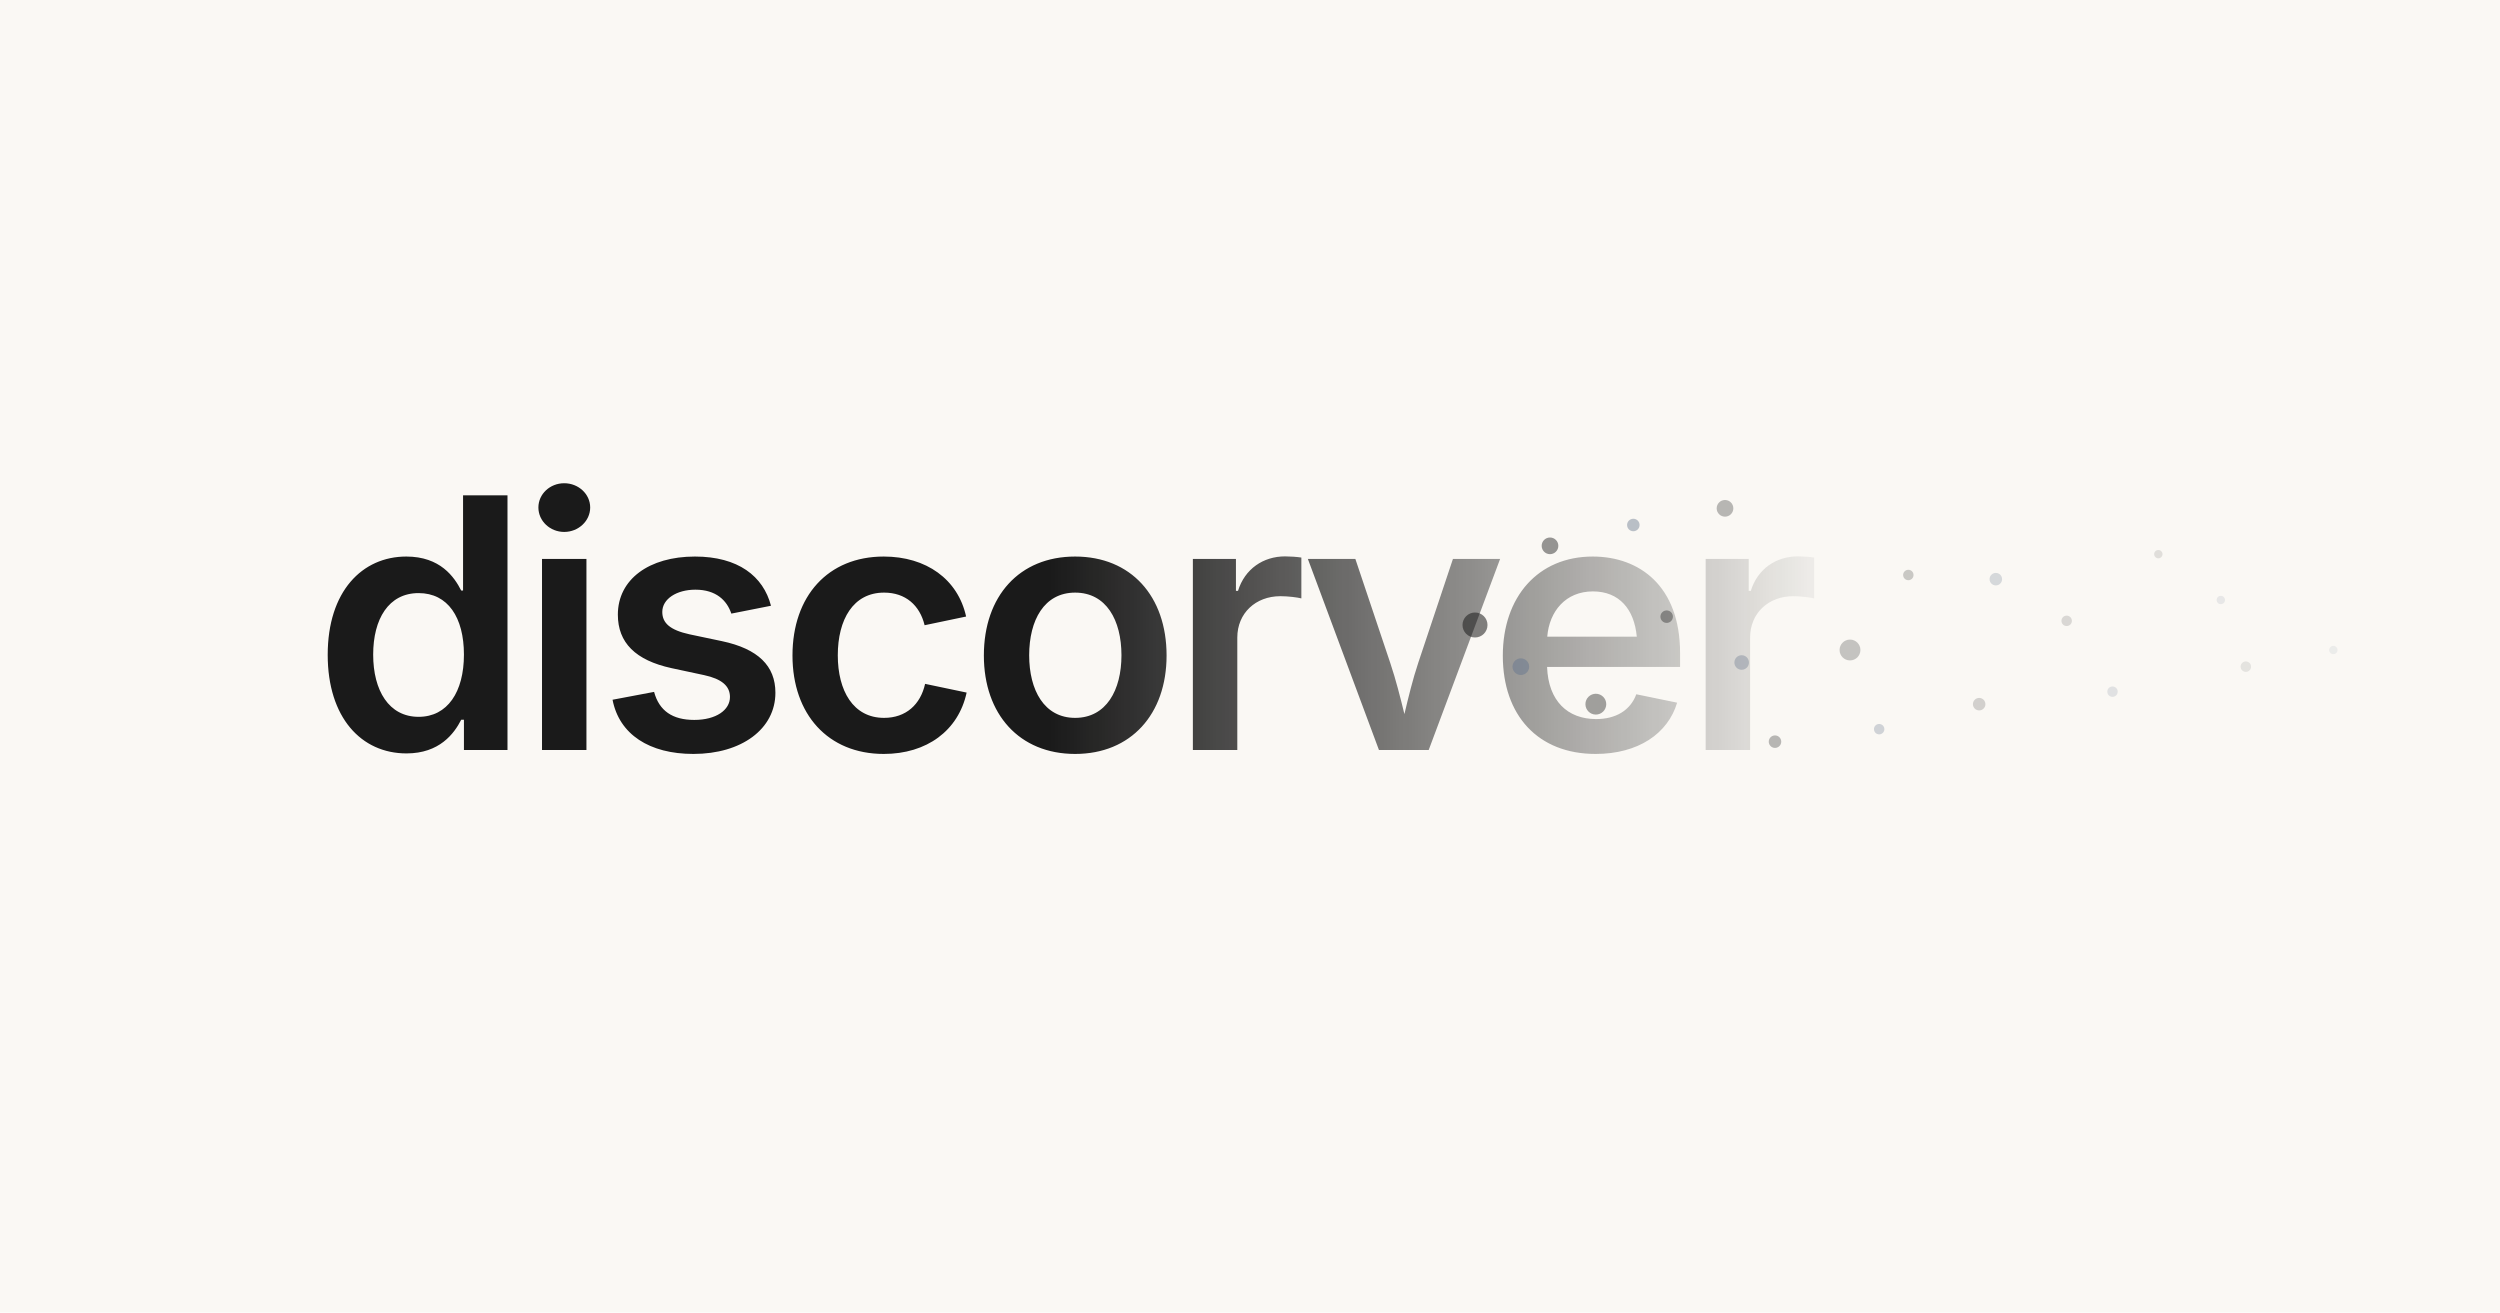
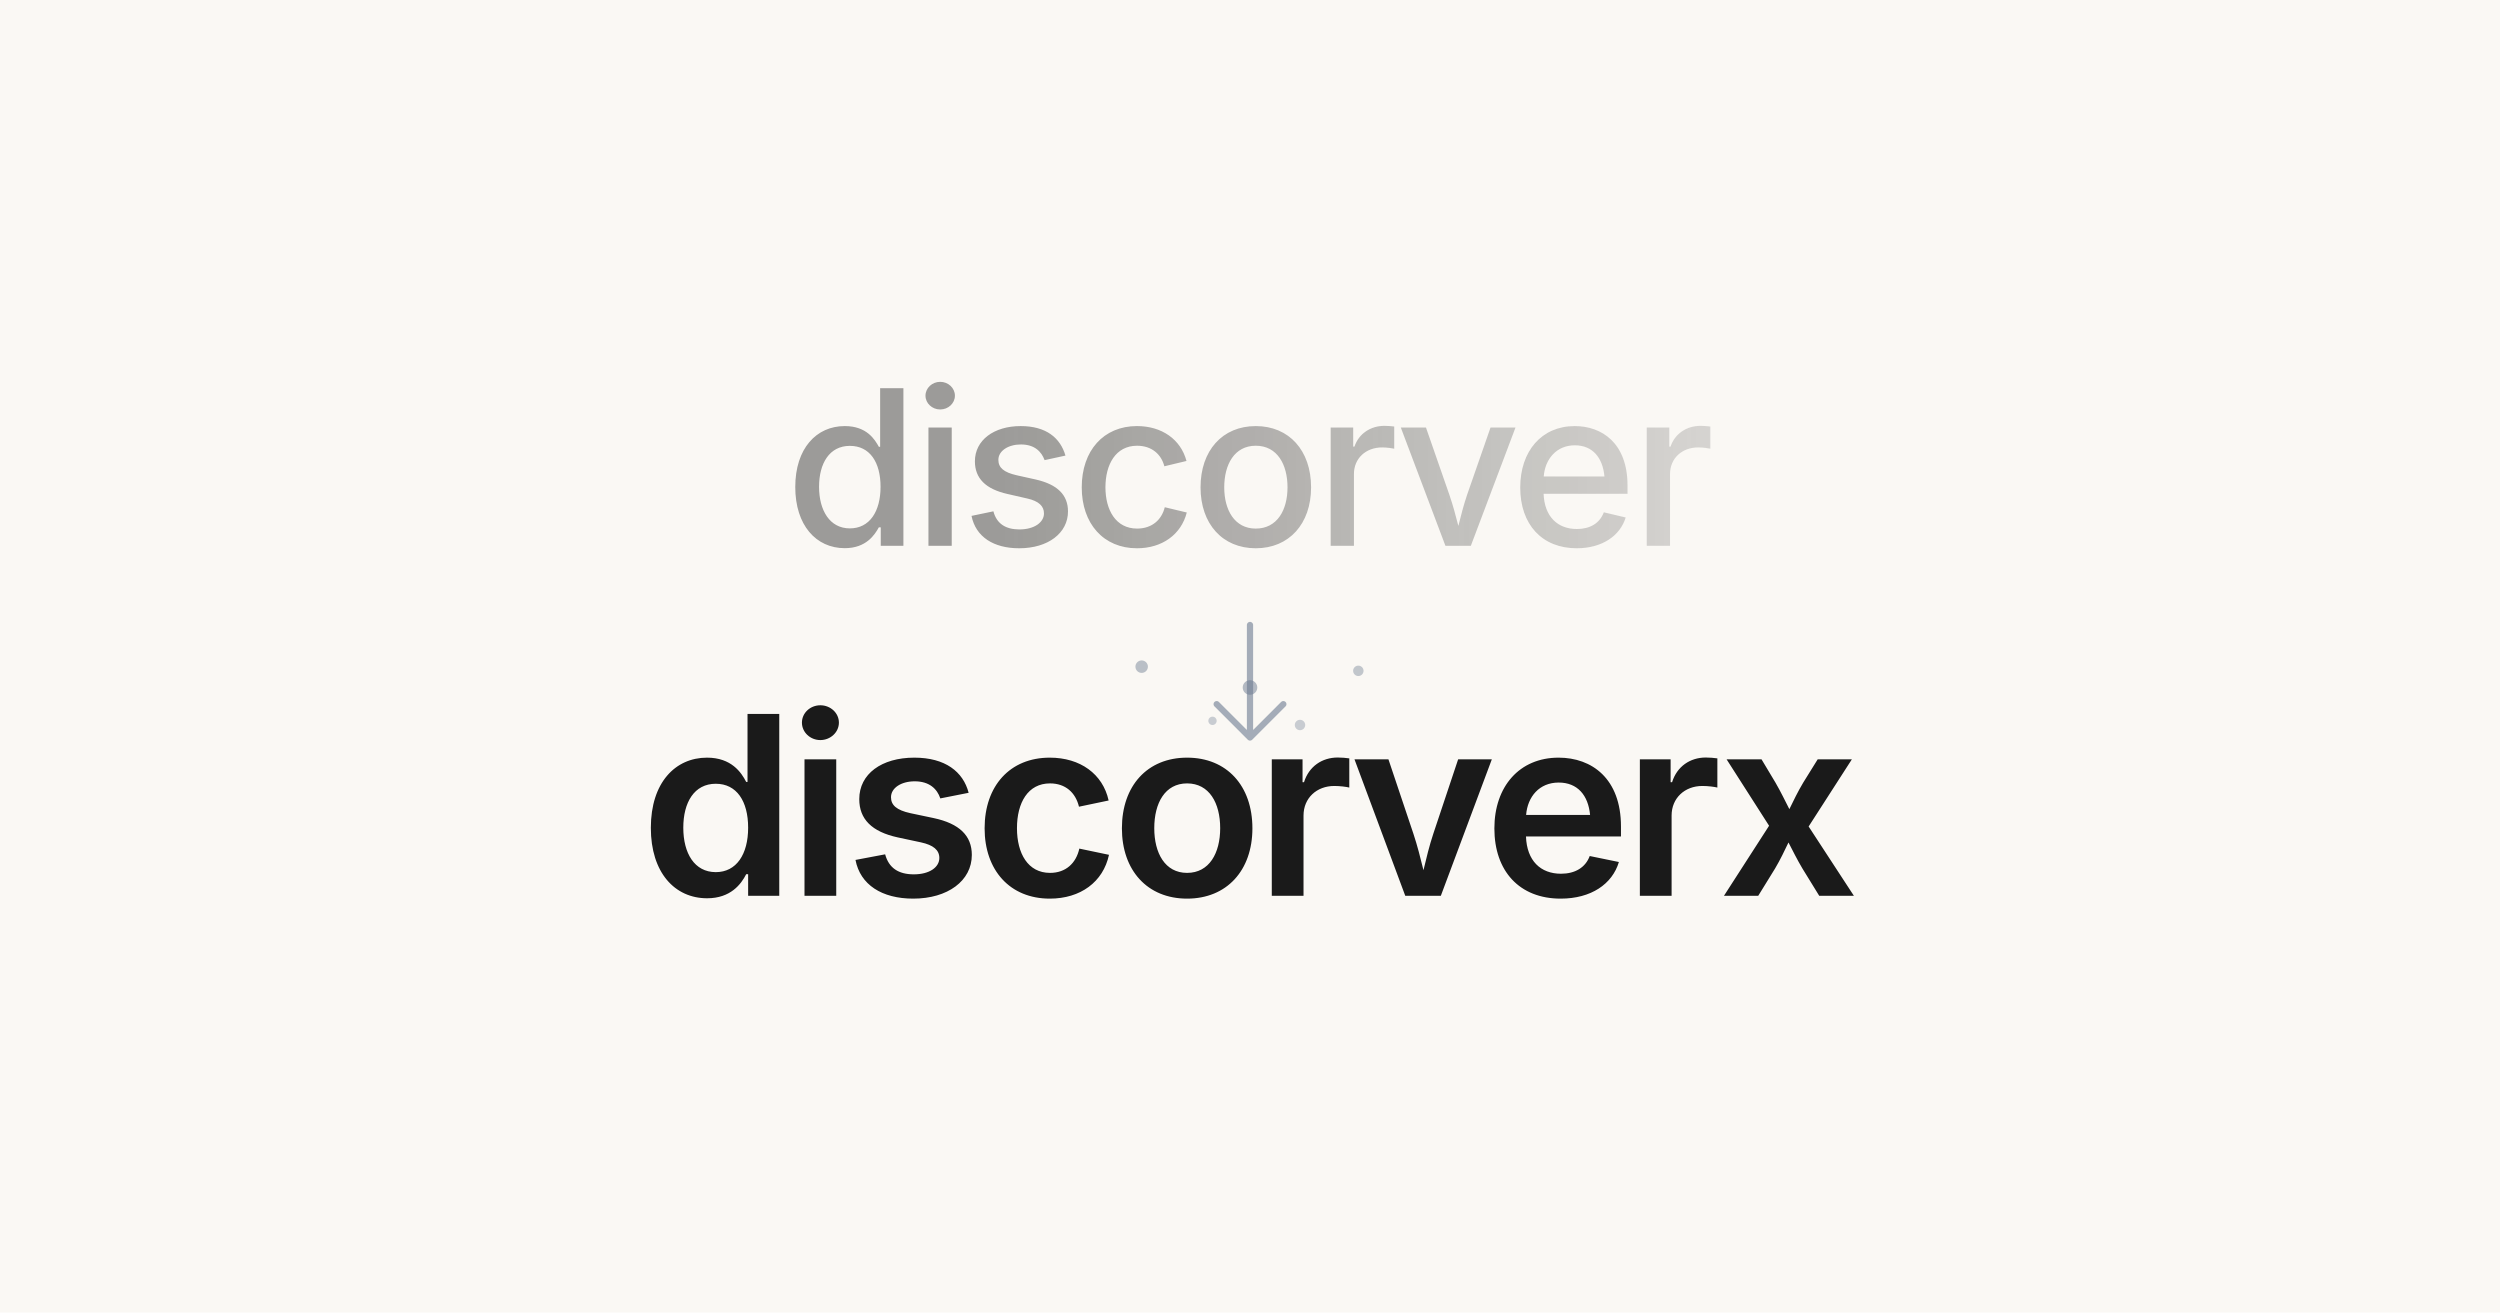
- <svg xmlns="http://www.w3.org/2000/svg" viewBox="0 0 1200 630" width="1200" height="630" role="img" aria-label="The wordmark discorver dissolving into open space">
+ <svg xmlns="http://www.w3.org/2000/svg" viewBox="0 0 1200 630" width="1200" height="630" role="img" aria-label="discorver giving way to discorverx">
  <defs>
    <linearGradient id="fade" x1="0" y1="0" x2="1" y2="0">
-       <stop offset="0.42" stop-color="#ffffff" />
-       <stop offset="0.74" stop-color="#000000" />
+       <stop offset="0.40" stop-color="#ffffff" />
+       <stop offset="0.86" stop-color="#000000" />
    </linearGradient>
    <mask id="dissolve">
      <rect width="1200" height="630" fill="url(#fade)" />
    </mask>
  </defs>
  <rect width="1200" height="630" fill="#FAF8F4" />
-   <text x="150" y="360" font-family="'Helvetica Neue', 'Inter', Arial, sans-serif" font-size="168" font-weight="600" letter-spacing="-6" fill="#1A1A1A" mask="url(#dissolve)">discorver</text>
-   <g fill="#1A1A1A">
-     <circle cx="708" cy="300" r="6" opacity="0.55" />
-     <circle cx="744" cy="262" r="4" opacity="0.45" />
-     <circle cx="766" cy="338" r="5" opacity="0.40" />
-     <circle cx="800" cy="296" r="3" opacity="0.38" />
-     <circle cx="828" cy="244" r="4" opacity="0.30" />
-     <circle cx="852" cy="356" r="3" opacity="0.30" />
-     <circle cx="888" cy="312" r="5" opacity="0.24" />
-     <circle cx="916" cy="276" r="2.5" opacity="0.22" />
-     <circle cx="950" cy="338" r="3" opacity="0.18" />
-     <circle cx="992" cy="298" r="2.5" opacity="0.15" />
-     <circle cx="1036" cy="266" r="2" opacity="0.12" />
-     <circle cx="1078" cy="320" r="2.5" opacity="0.10" />
+   <text x="600" y="262" text-anchor="middle" font-family="'Helvetica Neue', 'Inter', Arial, sans-serif" font-size="104" font-weight="500" letter-spacing="-3" fill="#1A1A1A" opacity="0.42" mask="url(#dissolve)">discorver</text>
+   <g fill="#6B7A8F">
+     <circle cx="548" cy="320" r="3" opacity="0.45" />
+     <circle cx="600" cy="330" r="3.5" opacity="0.5" />
+     <circle cx="652" cy="322" r="2.5" opacity="0.4" />
+     <circle cx="582" cy="346" r="2" opacity="0.35" />
+     <circle cx="624" cy="348" r="2.5" opacity="0.35" />
  </g>
-   <g fill="#6B7A8F">
-     <circle cx="730" cy="320" r="4" opacity="0.55" />
-     <circle cx="784" cy="252" r="3" opacity="0.45" />
-     <circle cx="836" cy="318" r="3.5" opacity="0.38" />
-     <circle cx="902" cy="350" r="2.5" opacity="0.30" />
-     <circle cx="958" cy="278" r="3" opacity="0.26" />
-     <circle cx="1014" cy="332" r="2.5" opacity="0.18" />
-     <circle cx="1066" cy="288" r="2" opacity="0.14" />
-     <circle cx="1120" cy="312" r="2" opacity="0.10" />
-   </g>
+   <path d="M600 300 L600 352 M584 338 L600 354 L616 338" stroke="#6B7A8F" stroke-width="3" fill="none" stroke-linecap="round" stroke-linejoin="round" opacity="0.6" />
+   <text x="600" y="430" text-anchor="middle" font-family="'Helvetica Neue', 'Inter', Arial, sans-serif" font-size="120" font-weight="600" letter-spacing="-4" fill="#1A1A1A">discorverx</text>
</svg>
